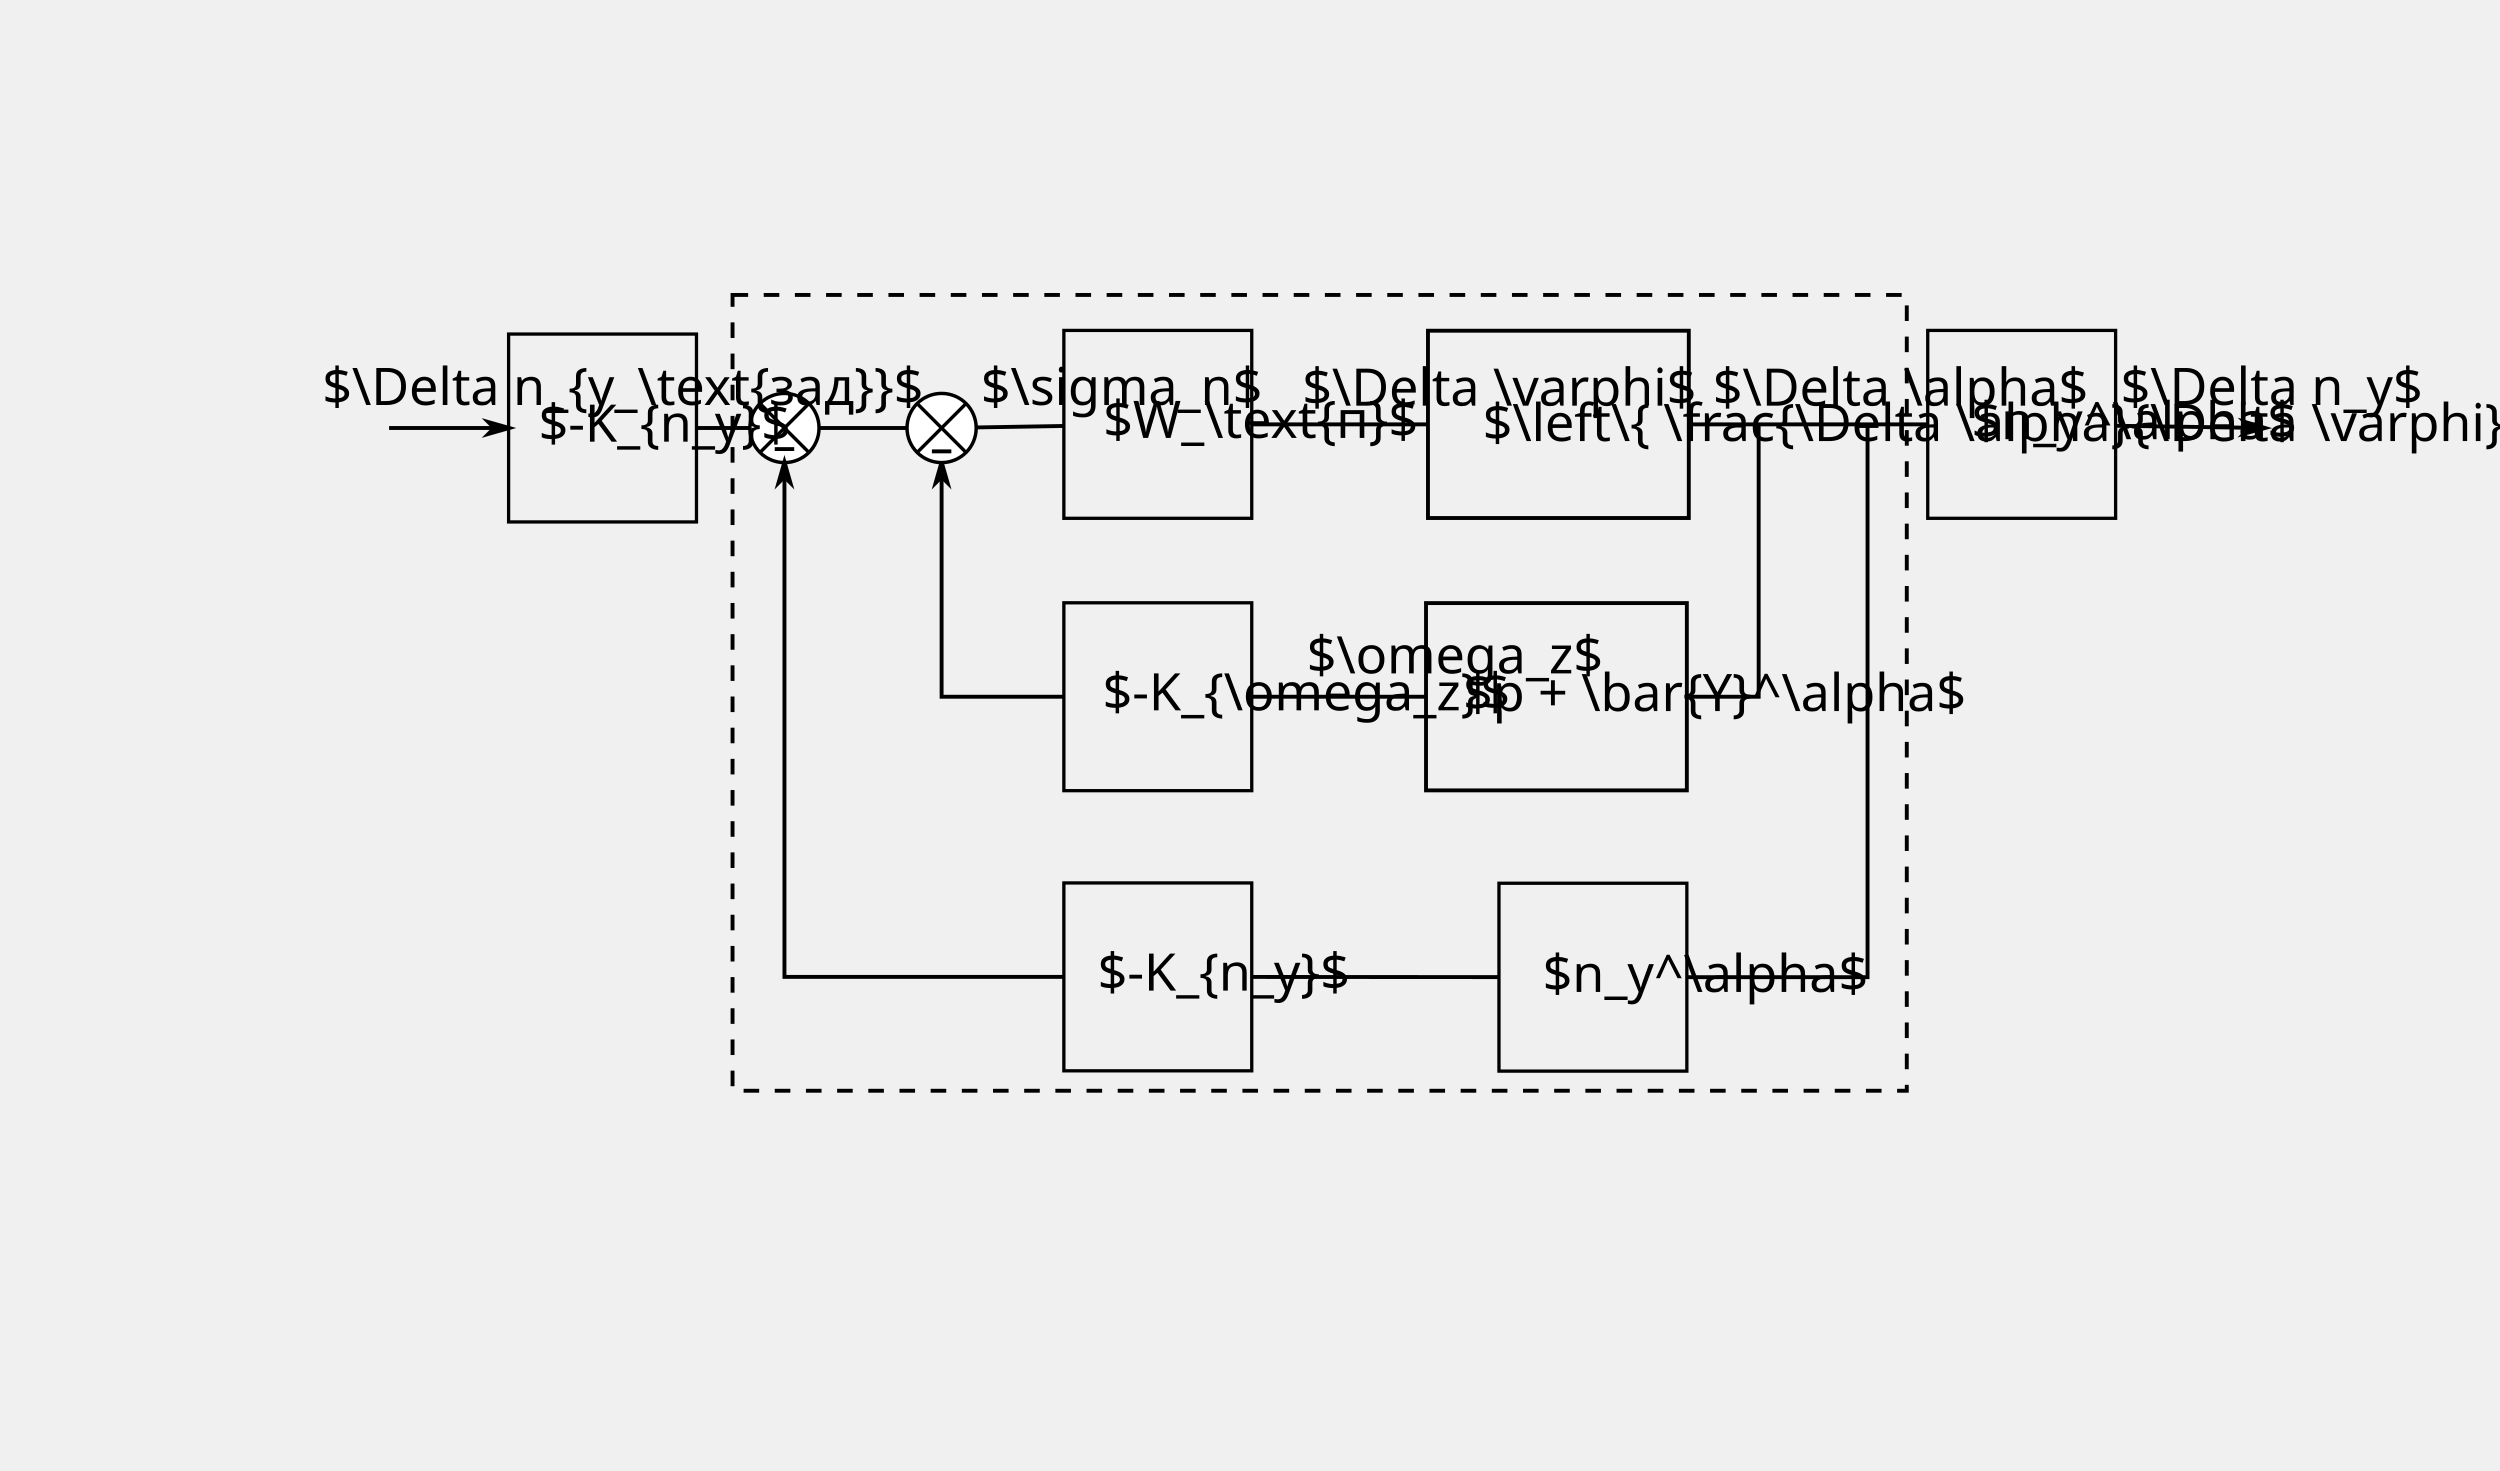
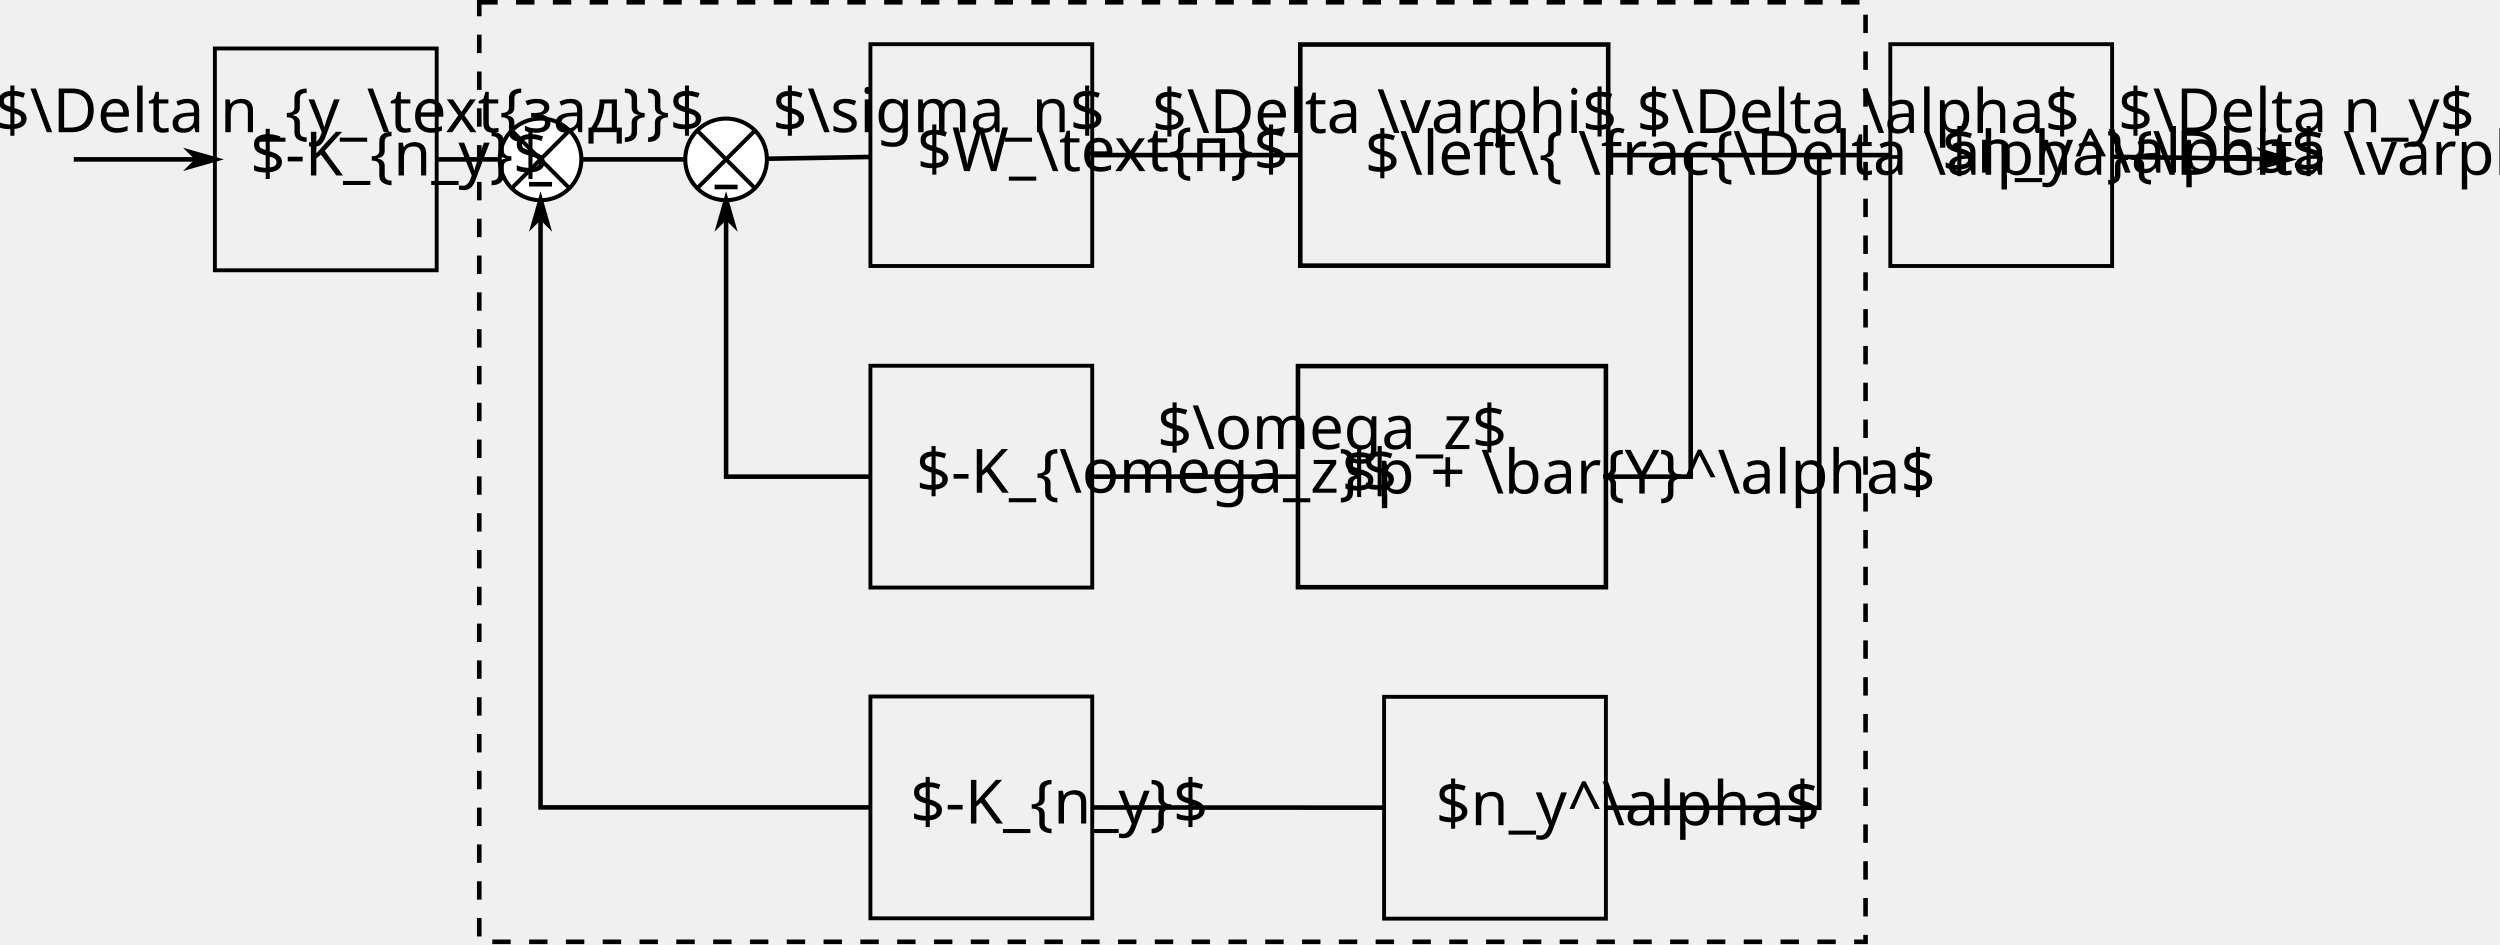
- <svg xmlns="http://www.w3.org/2000/svg" xmlns:xlink="http://www.w3.org/1999/xlink" width="170mm" height="100mm" viewBox="0 0 170 100" version="1.1" id="svg8">
+ <svg xmlns="http://www.w3.org/2000/svg" xmlns:xlink="http://www.w3.org/1999/xlink" width="143.995mm" height="54.38mm" viewBox="0 0 143.995 54.38" version="1.1" id="svg8">
  <defs id="defs2">
+     <marker style="overflow:visible" id="marker1388" refX="0" refY="0" orient="auto-start-reverse">
+       <path transform="matrix(-0.4,0,0,-0.4,-4,0)" style="fill:#000000;fill-opacity:1;fill-rule:evenodd;stroke:#000000;stroke-width:1pt;stroke-opacity:1" d="M 0,0 5,-5 -12.5,0 5,5 Z" id="path1386" />
+     </marker>
    <marker style="overflow:visible" id="marker1903" refX="0" refY="0" orient="auto">
      <path transform="matrix(-0.4,0,0,-0.4,-4,0)" style="fill:#000000;fill-opacity:1;fill-rule:evenodd;stroke:#000000;stroke-width:1pt;stroke-opacity:1" d="M 0,0 5,-5 -12.5,0 5,5 Z" id="path1901" />
-     </marker>
-     <marker style="overflow:visible" id="marker1607" refX="0" refY="0" orient="auto">
-       <path transform="matrix(-0.4,0,0,-0.4,-4,0)" style="fill:#000000;fill-opacity:1;fill-rule:evenodd;stroke:#000000;stroke-width:1pt;stroke-opacity:1" d="M 0,0 5,-5 -12.5,0 5,5 Z" id="path1605" />
    </marker>
    <marker style="overflow:visible" id="marker9435" refX="0" refY="0" orient="auto">
      <path transform="matrix(-0.4,0,0,-0.4,-4,0)" style="fill:#000000;fill-opacity:1;fill-rule:evenodd;stroke:#000000;stroke-width:1pt;stroke-opacity:1" d="M 0,0 5,-5 -12.5,0 5,5 Z" id="path9433" />
    </marker>
    <marker style="overflow:visible" id="marker10252" refX="0" refY="0" orient="auto">
      <path transform="matrix(-0.4,0,0,-0.4,-4,0)" style="fill:#000000;fill-opacity:1;fill-rule:evenodd;stroke:#000000;stroke-width:1pt;stroke-opacity:1" d="M 0,0 5,-5 -12.5,0 5,5 Z" id="path10250" />
    </marker>
    <marker style="overflow:visible" id="marker10968" refX="0" refY="0" orient="auto">
      <path transform="matrix(-0.4,0,0,-0.4,-4,0)" style="fill:#000000;fill-opacity:1;fill-rule:evenodd;stroke:#000000;stroke-width:1pt;stroke-opacity:1" d="M 0,0 5,-5 -12.5,0 5,5 Z" id="path10966" />
    </marker>
    <marker style="overflow:visible" id="marker10252-6" refX="0" refY="0" orient="auto">
      <path transform="matrix(-0.4,0,0,-0.4,-4,0)" style="fill:#000000;fill-opacity:1;fill-rule:evenodd;stroke:#000000;stroke-width:1pt;stroke-opacity:1" d="M 0,0 5,-5 -12.5,0 5,5 Z" id="path10250-2" />
    </marker>
    <marker style="overflow:visible" id="marker10968-2" refX="0" refY="0" orient="auto">
      <path transform="matrix(-0.4,0,0,-0.4,-4,0)" style="fill:#000000;fill-opacity:1;fill-rule:evenodd;stroke:#000000;stroke-width:1pt;stroke-opacity:1" d="M 0,0 5,-5 -12.5,0 5,5 Z" id="path10966-7" />
    </marker>
    <marker style="overflow:visible" id="marker10562-0" refX="0" refY="0" orient="auto">
      <path transform="matrix(-0.4,0,0,-0.4,-4,0)" style="fill:#000000;fill-opacity:1;fill-rule:evenodd;stroke:#000000;stroke-width:1pt;stroke-opacity:1" d="M 0,0 5,-5 -12.5,0 5,5 Z" id="path10560-9" />
    </marker>
    <marker style="overflow:visible" id="marker10252-61" refX="0" refY="0" orient="auto">
      <path transform="matrix(-0.4,0,0,-0.4,-4,0)" style="fill:#000000;fill-opacity:1;fill-rule:evenodd;stroke:#000000;stroke-width:1pt;stroke-opacity:1" d="M 0,0 5,-5 -12.5,0 5,5 Z" id="path10250-5" />
    </marker>
    <marker style="overflow:visible" id="marker10968-7" refX="0" refY="0" orient="auto">
      <path transform="matrix(-0.4,0,0,-0.4,-4,0)" style="fill:#000000;fill-opacity:1;fill-rule:evenodd;stroke:#000000;stroke-width:1pt;stroke-opacity:1" d="M 0,0 5,-5 -12.5,0 5,5 Z" id="path10966-6" />
    </marker>
    <marker style="overflow:visible" id="marker10562-5" refX="0" refY="0" orient="auto">
      <path transform="matrix(-0.4,0,0,-0.4,-4,0)" style="fill:#000000;fill-opacity:1;fill-rule:evenodd;stroke:#000000;stroke-width:1pt;stroke-opacity:1" d="M 0,0 5,-5 -12.5,0 5,5 Z" id="path10560-6" />
    </marker>
    <marker style="overflow:visible" id="marker10252-3" refX="0" refY="0" orient="auto">
      <path transform="matrix(-0.4,0,0,-0.4,-4,0)" style="fill:#000000;fill-opacity:1;fill-rule:evenodd;stroke:#000000;stroke-width:1pt;stroke-opacity:1" d="M 0,0 5,-5 -12.5,0 5,5 Z" id="path10250-1" />
    </marker>
    <marker style="overflow:visible" id="marker10968-4" refX="0" refY="0" orient="auto">
      <path transform="matrix(-0.4,0,0,-0.4,-4,0)" style="fill:#000000;fill-opacity:1;fill-rule:evenodd;stroke:#000000;stroke-width:1pt;stroke-opacity:1" d="M 0,0 5,-5 -12.5,0 5,5 Z" id="path10966-69" />
    </marker>
    <marker style="overflow:visible" id="marker10562-4" refX="0" refY="0" orient="auto">
      <path transform="matrix(-0.4,0,0,-0.4,-4,0)" style="fill:#000000;fill-opacity:1;fill-rule:evenodd;stroke:#000000;stroke-width:1pt;stroke-opacity:1" d="M 0,0 5,-5 -12.5,0 5,5 Z" id="path10560-2" />
    </marker>
    <symbol id="LogicalAnd">
      <circle cx="19.844" cy="19.844" r="5.292" style="stroke-width:0.529" id="circle8845" />
      <path d="m 16.14,16.14 7.408,7.408" style="stroke-width:0.529" id="path8847" />
      <path d="m 16.14,23.548 7.408,-7.408" style="stroke-width:0.529" id="path8849" />
    </symbol>
    <marker style="overflow:visible" id="marker10252-36" refX="0" refY="0" orient="auto">
      <path transform="matrix(-0.4,0,0,-0.4,-4,0)" style="fill:#000000;fill-opacity:1;fill-rule:evenodd;stroke:#000000;stroke-width:1pt;stroke-opacity:1" d="M 0,0 5,-5 -12.5,0 5,5 Z" id="path10250-7" />
    </marker>
+     <marker style="overflow:visible" id="marker-arrow-0.99525" refX="0" refY="0" orient="auto-start-reverse">
+       <path transform="matrix(-0.4,0,0,-0.4,-4,0)" style="fill:#000000;fill-opacity:1;fill-rule:evenodd;stroke:#000000;stroke-width:1pt;stroke-opacity:1" d="M 0,0 5,-5 -12.5,0 5,5 Z" id="path1025-6" />
+     </marker>
+     <marker style="overflow:visible" id="marker-arrow-0.99525-3" refX="0" refY="0" orient="auto-start-reverse">
+       <path transform="matrix(-0.4,0,0,-0.4,-4,0)" style="fill:#000000;fill-opacity:1;fill-rule:evenodd;stroke:#000000;stroke-width:1pt;stroke-opacity:1" d="M 0,0 5,-5 -12.5,0 5,5 Z" id="path1025-6-6" />
+     </marker>
  </defs>
-   <g id="layer1" style="opacity:1">
+   <g id="layer1" style="opacity:1" transform="translate(-22.20868,-19.92376)">
    <rect style="fill:none;stroke:#000000;stroke-width:0.224;stroke-miterlimit:4;stroke-dasharray:none;stroke-dashoffset:0" id="rect8426-2-8-8-5" width="12.776" height="12.776" x="72.343" y="60.04" ry="0" />
    <rect style="fill:none;stroke:#000000;stroke-width:0.224;stroke-miterlimit:4;stroke-dasharray:none;stroke-dashoffset:0" id="rect8426-2-8" width="12.776" height="12.776" x="72.343" y="22.469" ry="0" />
    <rect style="fill:none;stroke:#000000;stroke-width:0.264;stroke-miterlimit:4;stroke-dasharray:none;stroke-dashoffset:0" id="rect8426-2-8-6" width="17.736" height="12.736" x="97.102" y="22.489" ry="0" />
    <rect style="fill:none;stroke:#000000;stroke-width:0.224;stroke-miterlimit:4;stroke-dasharray:none;stroke-dashoffset:0" id="rect8426-2-8-6-8-3" width="12.776" height="12.776" x="131.086" y="22.469" ry="0" />
    <rect style="fill:none;stroke:#000000;stroke-width:0.224;stroke-miterlimit:4;stroke-dasharray:none;stroke-dashoffset:0" id="rect8426-2-8-8" width="12.776" height="12.776" x="72.343" y="40.99" ry="0" />
    <rect style="fill:none;stroke:#000000;stroke-width:0.264;stroke-miterlimit:4;stroke-dasharray:none;stroke-dashoffset:0" id="rect8426-2-8-6-3" width="17.736" height="12.736" x="96.969" y="41.01" ry="0" />
    <path style="fill:none;fill-rule:evenodd;stroke:#000000;stroke-width:0.265px;stroke-linecap:butt;stroke-linejoin:miter;stroke-opacity:1" d="m 85.119,28.857 11.982,-10e-7" id="path9399" />
    <path style="display:inline;fill:none;fill-rule:evenodd;stroke:#000000;stroke-width:0.265px;stroke-linecap:butt;stroke-linejoin:miter;stroke-opacity:1" d="m 119.589,28.901 v 18.477 h -4.884" id="path9419" />
    <path style="fill:none;fill-rule:evenodd;stroke:#000000;stroke-width:0.265px;stroke-linecap:butt;stroke-linejoin:miter;stroke-opacity:1" d="m 96.969,47.378 -11.85,-10e-7" id="path9421" />
-     <path style="display:inline;fill:none;fill-rule:evenodd;stroke:#000000;stroke-width:0.265px;stroke-linecap:butt;stroke-linejoin:miter;stroke-opacity:1;marker-end:url(#marker10252)" d="m 72.343,47.378 h -8.314 V 31.456" id="path9423" />
    <path style="display:inline;fill:none;fill-rule:evenodd;stroke:#000000;stroke-width:0.265px;stroke-linecap:butt;stroke-linejoin:miter;stroke-opacity:1" d="m 64.029,29.104 8.314,-0.14" id="path9425" />
    <text xml:space="preserve" style="font-size:3.528px;line-height:1.25;font-family:sans-serif;-inkscape-font-specification:'sans-serif, Normal';stroke-width:0.265" x="128.323" y="30.427" id="text9784">
      <tspan id="tspan9782" x="128.323" y="30.427" style="stroke-width:0.265" />
    </text>
    <path style="display:inline;fill:none;fill-rule:evenodd;stroke:#000000;stroke-width:0.265;stroke-linecap:butt;stroke-linejoin:miter;stroke-miterlimit:4;stroke-dasharray:none;stroke-opacity:1;marker-end:url(#marker10968)" d="m 143.861,28.953 10.126,0.151" id="path9405" />
    <rect style="fill:none;stroke:#000000;stroke-width:0.224;stroke-miterlimit:4;stroke-dasharray:none;stroke-dashoffset:0" id="rect8426-2-3" width="12.776" height="12.776" x="34.585" y="22.716" ry="0" />
    <path style="fill:none;fill-rule:evenodd;stroke:#000000;stroke-width:0.265px;stroke-linecap:butt;stroke-linejoin:miter;stroke-opacity:1;marker-end:url(#marker1903)" d="m 26.458,29.104 8.126,-1e-6" id="path3142" />
    <path style="fill:none;fill-rule:evenodd;stroke:#000000;stroke-width:0.265px;stroke-linecap:butt;stroke-linejoin:miter;stroke-opacity:1" d="m 47.36,29.104 16.669,1e-6" id="path3144" />
    <g id="g3148" style="fill:#ffffff;fill-opacity:1" transform="translate(21.59294)">
      <use xlink:href="#LogicalAnd" style="fill:#ffffff;fill-opacity:1;stroke:#000000;stroke-width:0.595;stroke-miterlimit:4;stroke-dasharray:none" id="use9162-8" x="0" y="0" width="100%" height="100%" transform="matrix(0.4444444,0,0,0.4444444,22.93057,20.28472)" />
      <path style="fill:#ffffff;fill-opacity:1;stroke:#000000;stroke-width:0.265px;stroke-linecap:butt;stroke-linejoin:miter;stroke-opacity:1" d="m 31.089,30.536 c 1.323,0 1.323,0 1.323,0" id="path9846" />
    </g>
    <g id="g2132" transform="translate(-2.645833)">
      <use xlink:href="#LogicalAnd" style="fill:#ffffff;fill-opacity:1;stroke:#000000;stroke-width:0.595;stroke-miterlimit:4;stroke-dasharray:none" id="use9162-88" x="0" y="0" width="100%" height="100%" transform="matrix(0.4444444,0,0,0.4444444,57.85555,20.28472)" />
      <path style="fill:none;stroke:#000000;stroke-width:0.265px;stroke-linecap:butt;stroke-linejoin:miter;stroke-opacity:1" d="m 66.014,30.692 c 1.323,0 1.323,0 1.323,0" id="path9846-0" />
    </g>
-     <path style="display:inline;fill:none;fill-rule:evenodd;stroke:#000000;stroke-width:0.265;stroke-linecap:butt;stroke-linejoin:miter;stroke-miterlimit:4;stroke-dasharray:none;stroke-opacity:1;marker-end:url(#marker1607)" d="M 72.343,66.428 H 53.343 V 31.456" id="path1597" />
    <path style="fill:none;fill-rule:evenodd;stroke:#000000;stroke-width:0.265px;stroke-linecap:butt;stroke-linejoin:miter;stroke-opacity:1" d="m 114.838,28.857 16.248,10e-7" id="path2009" />
    <path style="fill:none;fill-rule:evenodd;stroke:#000000;stroke-width:0.265px;stroke-linecap:butt;stroke-linejoin:miter;stroke-opacity:1" d="m 126.992,29.032 v 0" id="path2011" />
    <rect style="fill:none;stroke:#000000;stroke-width:0.224;stroke-miterlimit:4;stroke-dasharray:none;stroke-dashoffset:0" id="rect8426-2-8-6-8-3-0" width="12.776" height="12.776" x="101.93" y="60.06" ry="0" />
    <text xml:space="preserve" style="font-size:3.528px;line-height:1.25;font-family:sans-serif;-inkscape-font-specification:'sans-serif, Normal';display:inline;stroke-width:0.265" x="104.9" y="67.455" id="text2158-9">
      <tspan id="tspan2156-3" x="104.9" y="67.455" style="stroke-width:0.265">$n_y^\alpha$</tspan>
    </text>
    <path style="fill:none;fill-rule:evenodd;stroke:#000000;stroke-width:0.265px;stroke-linecap:butt;stroke-linejoin:miter;stroke-opacity:1" d="m 85.119,66.432 16.811,0.011" id="path3217" />
    <path style="fill:none;fill-rule:evenodd;stroke:#000000;stroke-width:0.265px;stroke-linecap:butt;stroke-linejoin:miter;stroke-opacity:1" d="m 114.706,66.448 h 12.287 V 29.032" id="path3219" />
+     <path style="fill:none;fill-opacity:1;stroke:#000000;stroke-width:0.263;stroke-linecap:butt;stroke-linejoin:miter;stroke-dasharray:none;stroke-opacity:1;marker-start:none;marker-end:url(#marker1388)" d="m 72.343,47.378 -8.314,0 V 31.456" id="path1162" />
+     <path style="fill:none;fill-opacity:1;stroke:#000000;stroke-width:0.263;stroke-linecap:butt;stroke-linejoin:miter;stroke-dasharray:none;stroke-opacity:1;marker-start:none;marker-end:url(#marker-arrow-0.99525)" d="m 72.343,66.428 -19,0 V 31.456" id="path1164" />
  </g>
-   <g id="layer2" style="display:inline">
+   <g id="layer2" style="display:inline" transform="translate(-22.20868,-19.92376)">
    <text xml:space="preserve" style="font-size:3.528px;line-height:1.25;font-family:sans-serif;-inkscape-font-specification:'sans-serif, Normal';opacity:1;stroke-width:0.265" x="144.198" y="27.539" id="text2154">
      <tspan id="tspan2152" x="144.198" y="27.539" style="stroke-width:0.265">$\Delta n_y$</tspan>
    </text>
    <text xml:space="preserve" style="font-size:3.528px;line-height:1.25;font-family:sans-serif;-inkscape-font-specification:'sans-serif, Normal';opacity:1;stroke-width:0.265" x="116.469" y="27.588" id="text2162">
      <tspan id="tspan2160" x="116.469" y="27.588" style="stroke-width:0.265">$\Delta \alpha$</tspan>
    </text>
    <text xml:space="preserve" style="font-size:3.528px;line-height:1.25;font-family:sans-serif;-inkscape-font-specification:'sans-serif, Normal';opacity:1;stroke-width:0.265" x="88.555" y="27.588" id="text2166">
      <tspan id="tspan2164" x="88.555" y="27.588" style="stroke-width:0.265">$\Delta \varphi$</tspan>
    </text>
    <text xml:space="preserve" style="font-size:3.528px;line-height:1.25;font-family:sans-serif;-inkscape-font-specification:'sans-serif, Normal';opacity:1;stroke-width:0.265" x="100.819" y="29.993" id="text2170">
      <tspan id="tspan2168" x="100.819" y="29.993" style="stroke-width:0.265">$\left\{ \frac{\Delta \alpha}{\Delta \varphi} \right\}$</tspan>
    </text>
    <text xml:space="preserve" style="font-size:3.528px;line-height:1.25;font-family:sans-serif;-inkscape-font-specification:'sans-serif, Normal';opacity:1;stroke-width:0.265" x="99.486" y="48.351" id="text2174">
      <tspan id="tspan2172" x="99.486" y="48.351" style="stroke-width:0.265">$p + \bar{Y}^\alpha$</tspan>
    </text>
    <text xml:space="preserve" style="font-size:3.528px;line-height:1.25;font-family:sans-serif;-inkscape-font-specification:'sans-serif, Normal';opacity:1;stroke-width:0.265" x="88.857" y="45.786" id="text2178">
      <tspan id="tspan2176" x="88.857" y="45.786" style="stroke-width:0.265">$\omega_z$</tspan>
    </text>
    <text xml:space="preserve" style="font-size:3.528px;line-height:1.25;font-family:sans-serif;-inkscape-font-specification:'sans-serif, Normal';opacity:1;stroke-width:0.265" x="74.974" y="48.302" id="text2182">
      <tspan x="74.974" y="48.302" style="stroke-width:0.265" id="tspan2184">$-K_{\omega_z}$</tspan>
    </text>
    <text xml:space="preserve" style="font-size:3.528px;line-height:1.25;font-family:sans-serif;-inkscape-font-specification:'sans-serif, Normal';opacity:1;stroke-width:0.265" x="75.017" y="29.781" id="text2190">
      <tspan id="tspan2188" x="75.017" y="29.781" style="stroke-width:0.265">$W_\text{п}$</tspan>
    </text>
    <text xml:space="preserve" style="font-size:3.528px;line-height:1.25;font-family:sans-serif;-inkscape-font-specification:'sans-serif, Normal';opacity:1;stroke-width:0.265" x="66.696" y="27.539" id="text2194">
      <tspan id="tspan2192" x="66.696" y="27.539" style="stroke-width:0.265">$\sigma_n$</tspan>
    </text>
    <text xml:space="preserve" style="font-size:3.528px;line-height:1.25;font-family:sans-serif;-inkscape-font-specification:'sans-serif, Normal';opacity:1;stroke-width:0.265" x="36.623" y="30.028" id="text2222">
      <tspan id="tspan2220" x="36.623" y="30.028" style="stroke-width:0.265">$-K_{n_y}$</tspan>
    </text>
    <text xml:space="preserve" style="font-size:3.528px;line-height:1.25;font-family:sans-serif;-inkscape-font-specification:'sans-serif, Normal';opacity:1;stroke-width:0.265" x="21.916" y="27.539" id="text2226">
      <tspan id="tspan2224" x="21.916" y="27.539" style="stroke-width:0.265">$\Delta n_{y_\text{зад}}$</tspan>
    </text>
    <text xml:space="preserve" style="font-size:3.528px;line-height:1.25;font-family:sans-serif;-inkscape-font-specification:'sans-serif, Normal';opacity:1;stroke-width:0.265" x="134.056" y="29.864" id="text2158">
      <tspan id="tspan2156" x="134.056" y="29.864" style="stroke-width:0.265">$n_y^\alpha$</tspan>
    </text>
    <text xml:space="preserve" style="font-size:3.528px;line-height:1.25;font-family:sans-serif;-inkscape-font-specification:'sans-serif, Normal';display:inline;stroke-width:0.265" x="74.635" y="67.357" id="text2222-9">
      <tspan id="tspan2220-1" x="74.635" y="67.357" style="stroke-width:0.265">$-K_{n_y}$</tspan>
    </text>
    <rect style="fill:none;stroke:#000000;stroke-width:0.265;stroke-miterlimit:4;stroke-dasharray:1.06, 1.06;stroke-dashoffset:0" id="rect2095" width="79.848" height="54.115" x="49.813" y="20.056" />
  </g>
</svg>
